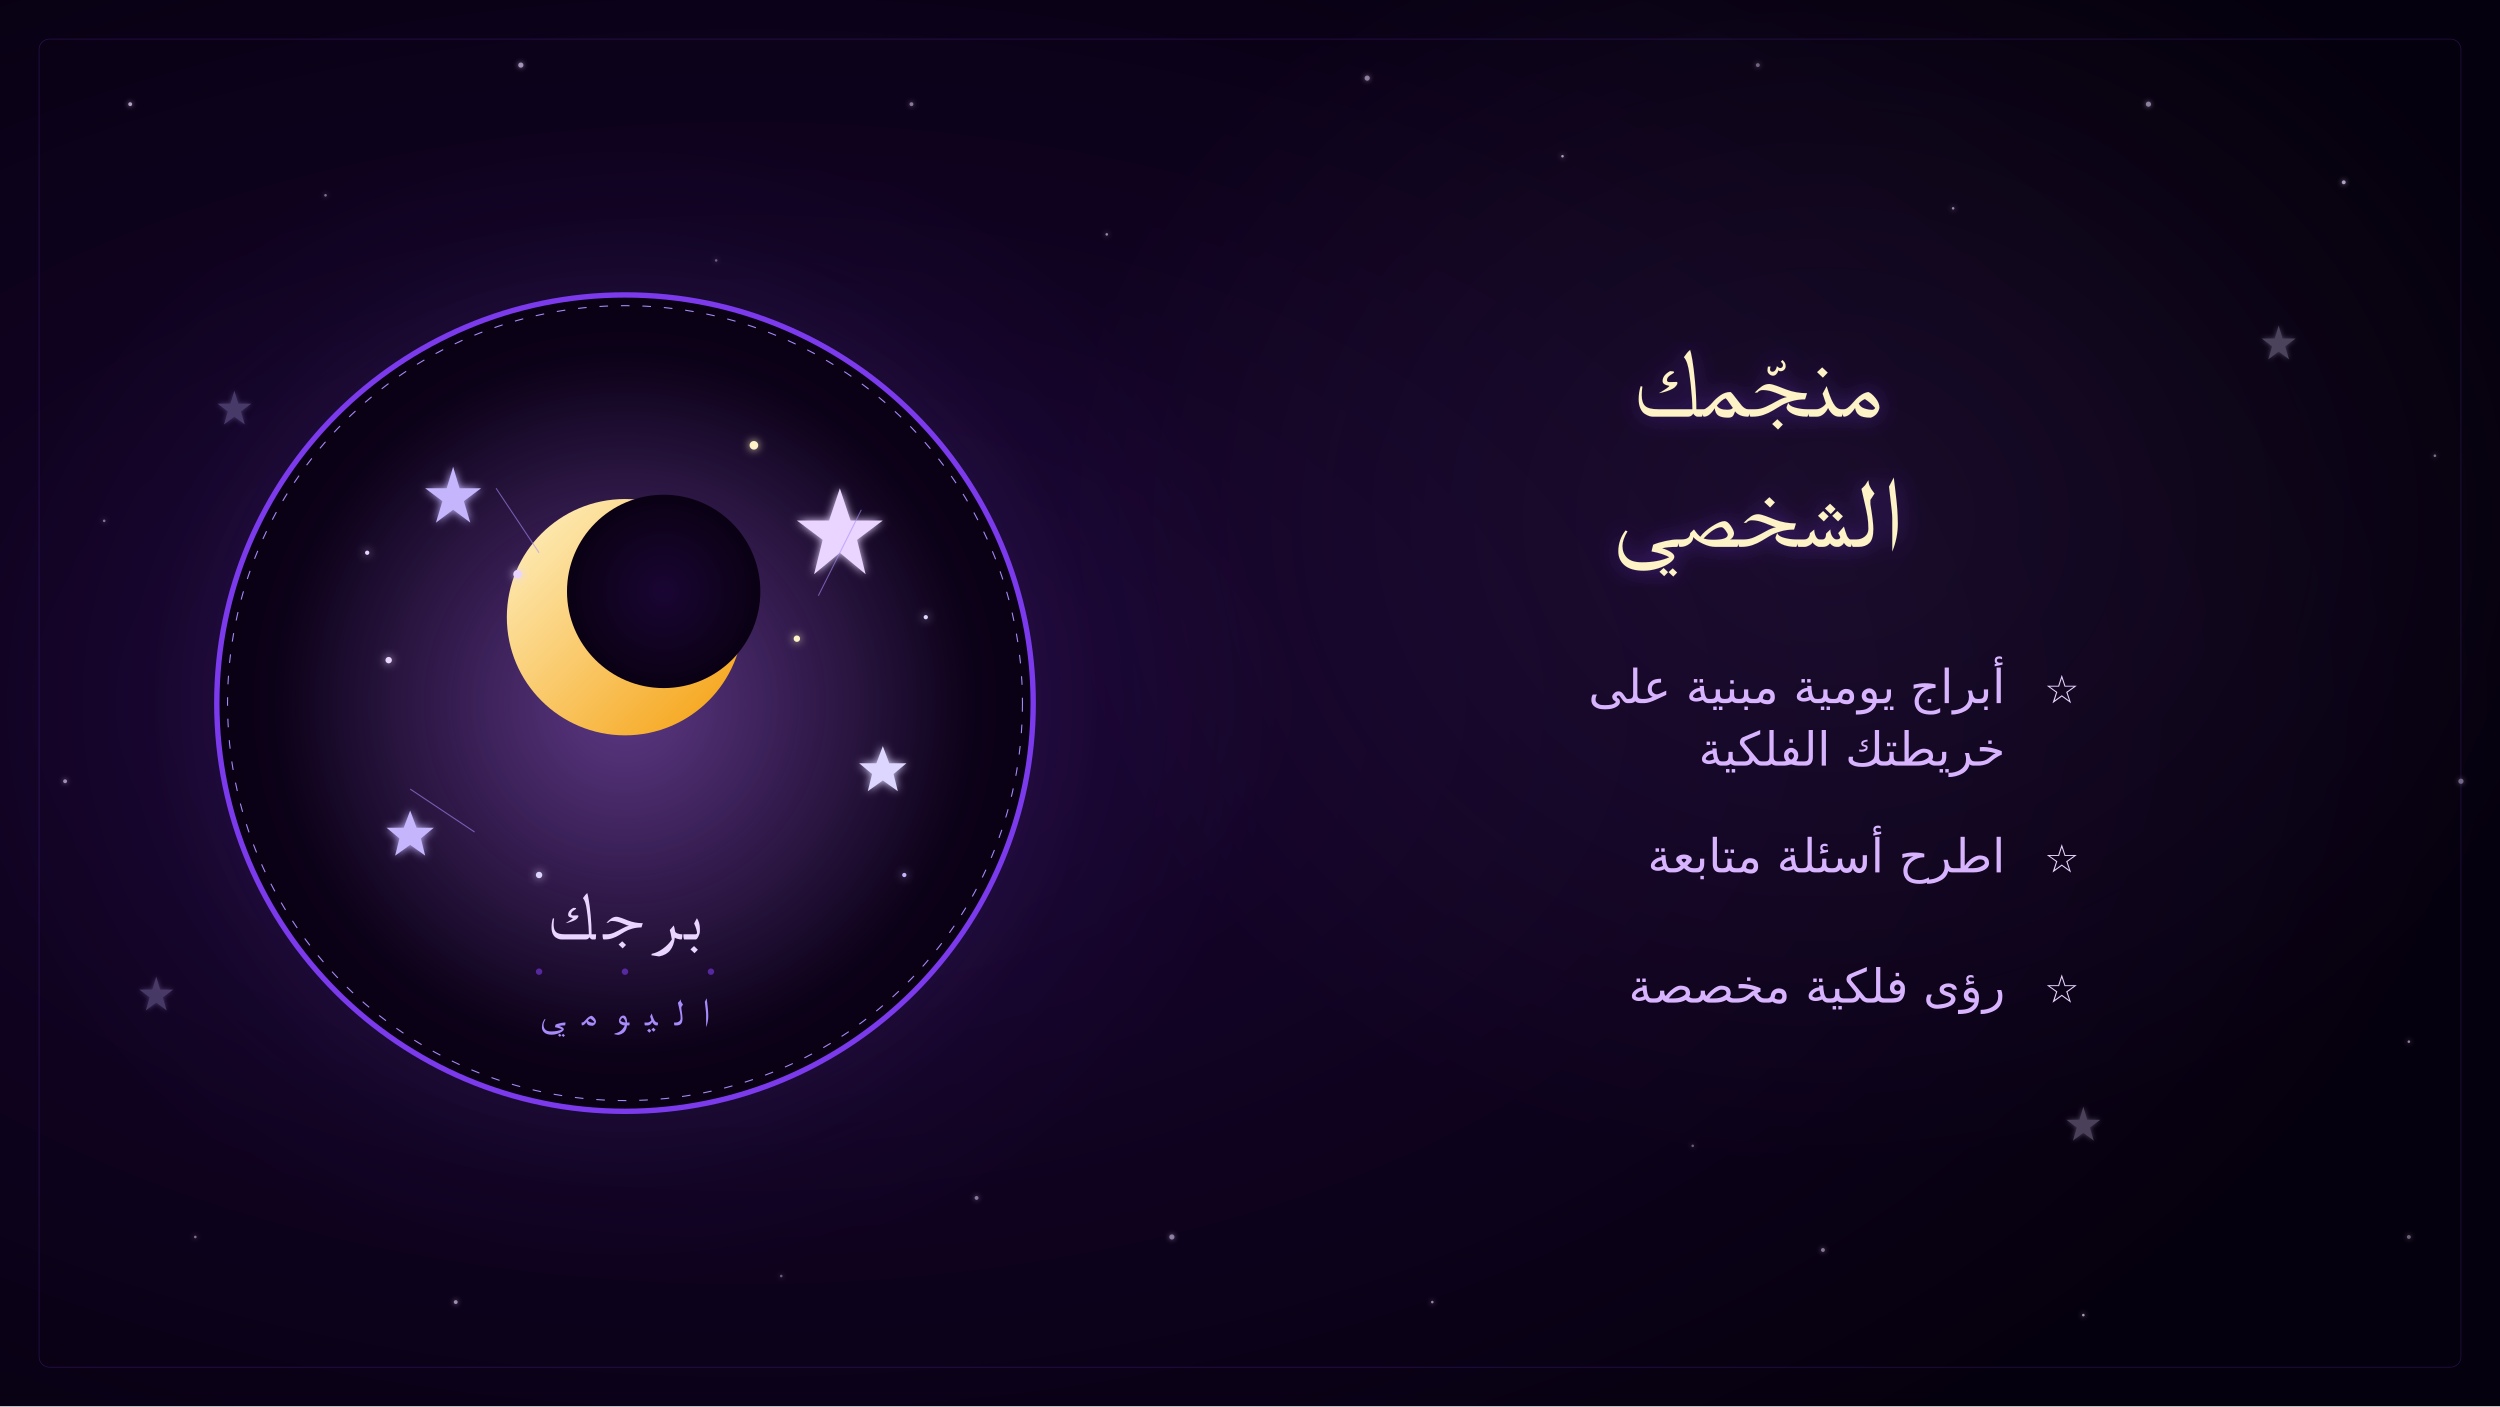
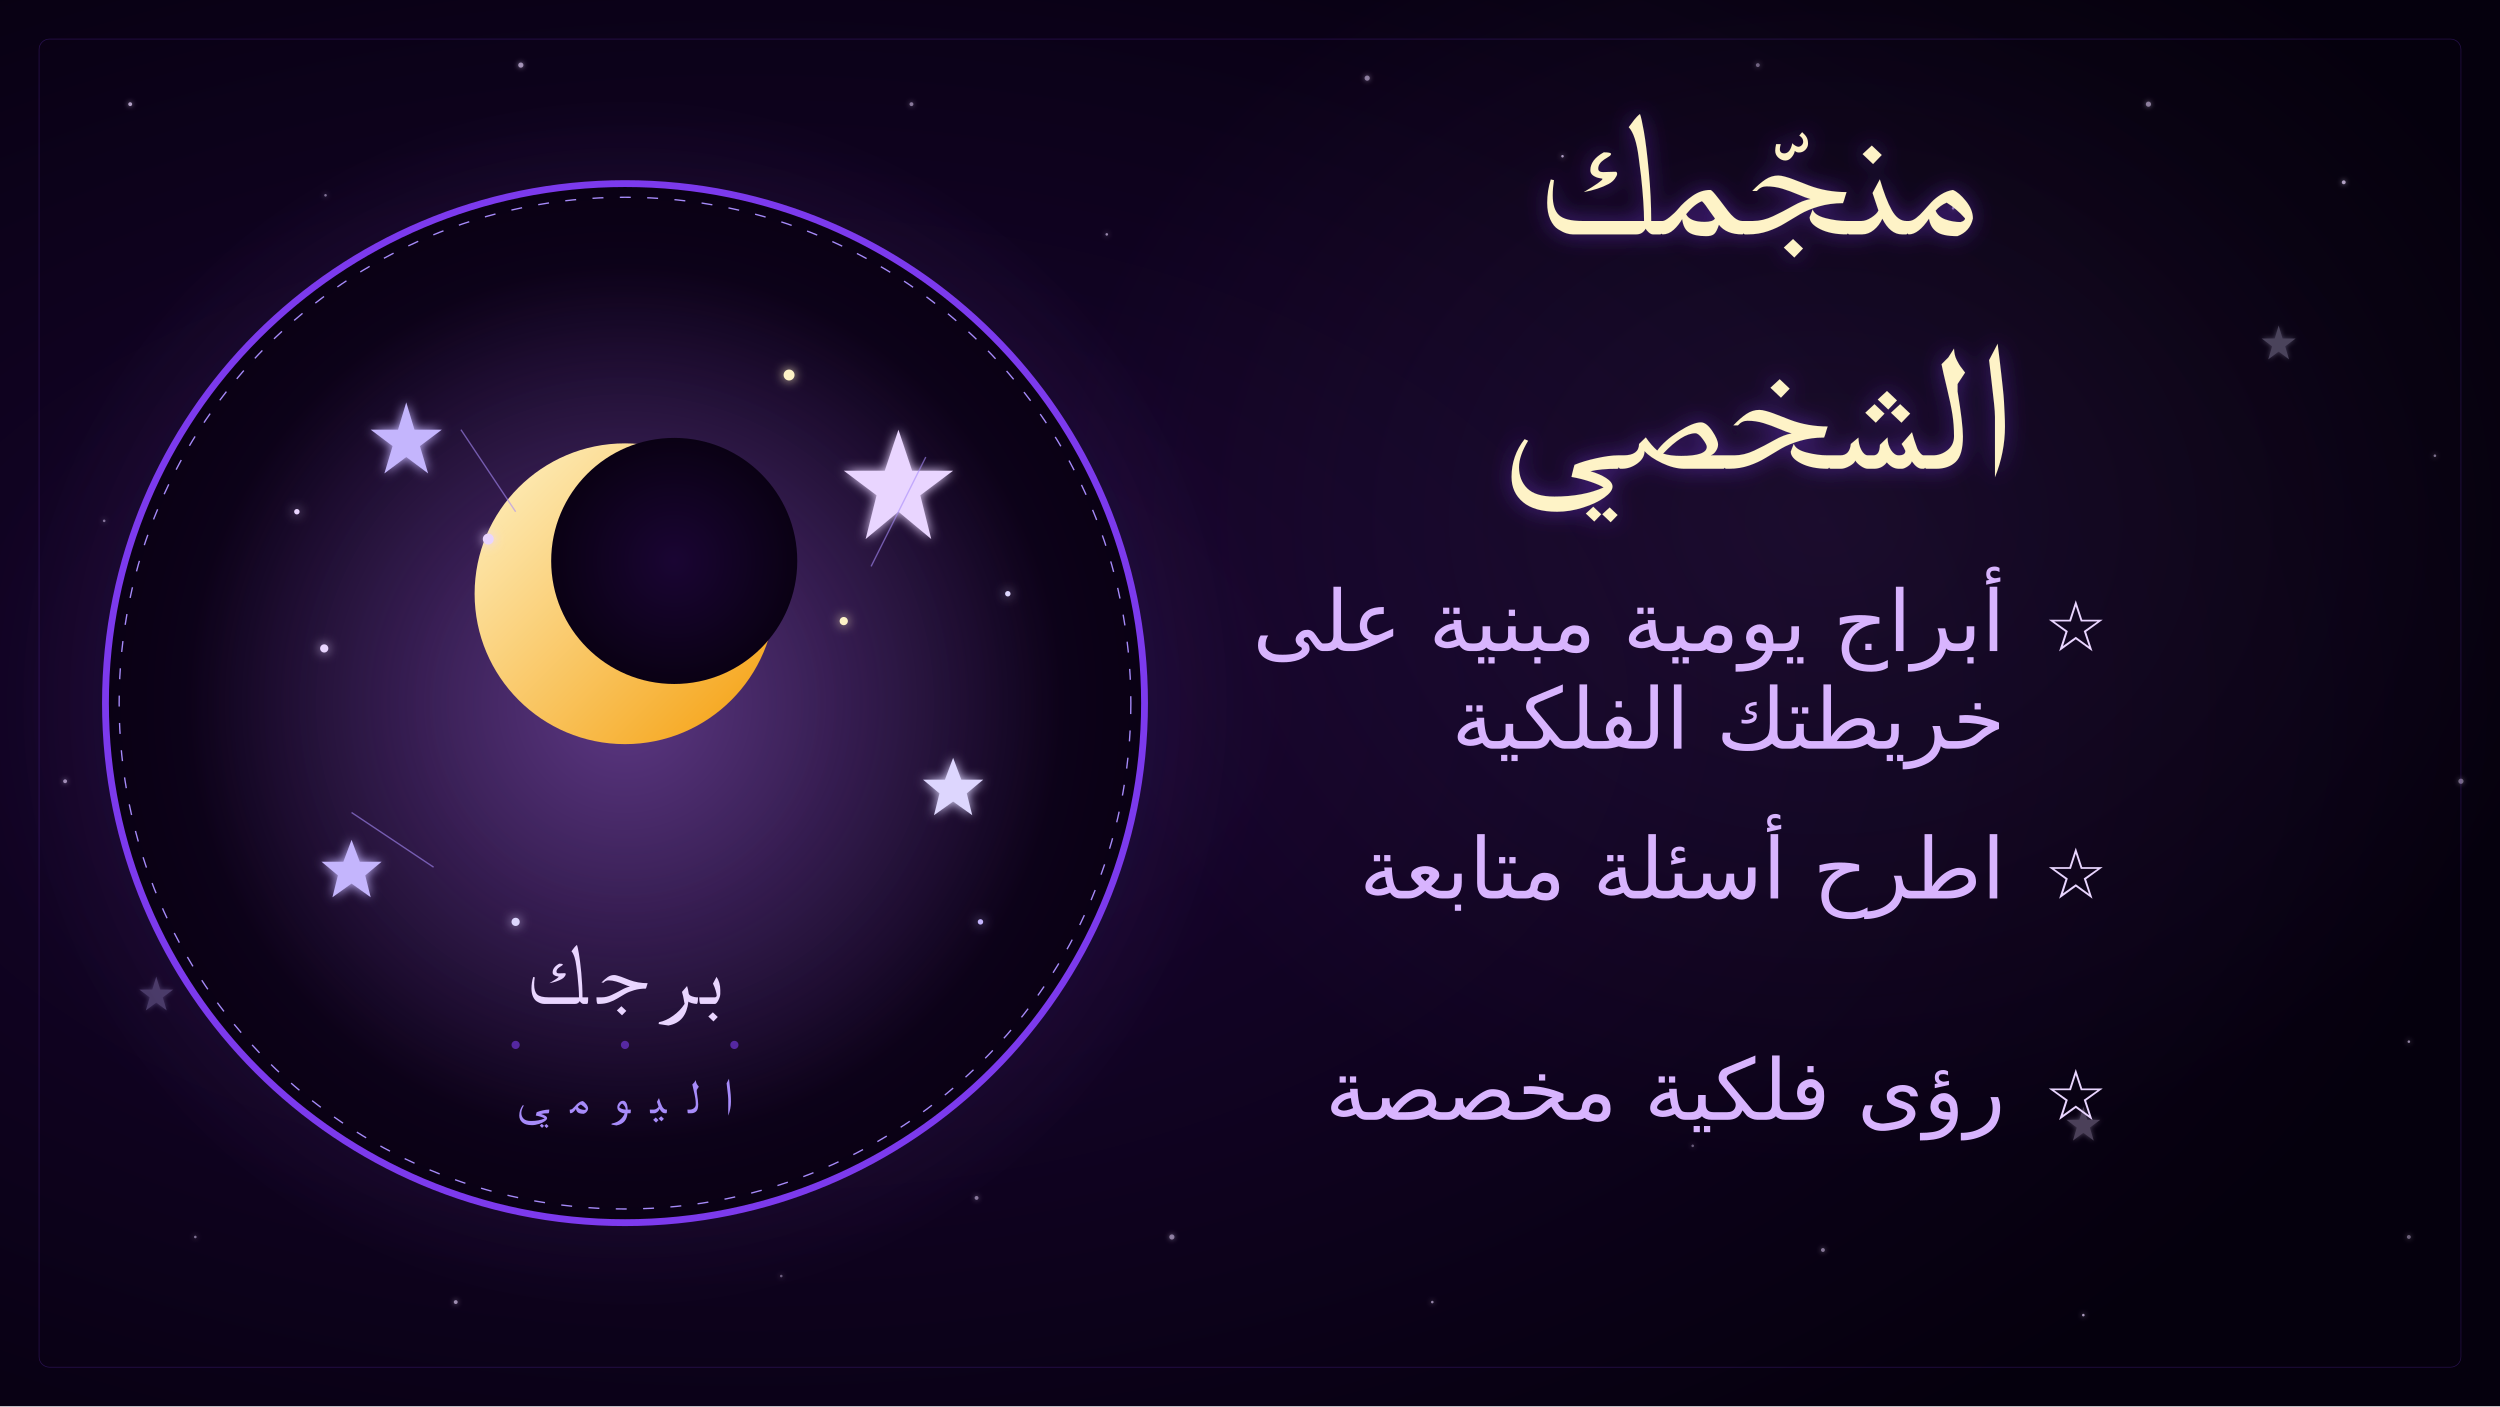
<svg xmlns="http://www.w3.org/2000/svg" viewBox="0 0 1920 1080" width="1920" height="1080">
  <defs>
    <radialGradient id="bgMain" cx="30%" cy="50%" r="70%">
      <stop offset="0%" stop-color="#1a0533" />
      <stop offset="100%" stop-color="#05000d" />
    </radialGradient>
    <radialGradient id="glowLeft" cx="50%" cy="50%" r="50%">
      <stop offset="0%" stop-color="#7c3aed" stop-opacity="0.15" />
      <stop offset="100%" stop-color="#7c3aed" stop-opacity="0" />
    </radialGradient>
    <radialGradient id="glowRight" cx="50%" cy="50%" r="50%">
      <stop offset="0%" stop-color="#c084fc" stop-opacity="0.08" />
      <stop offset="100%" stop-color="#c084fc" stop-opacity="0" />
    </radialGradient>
    <radialGradient id="logoGlow" cx="50%" cy="50%" r="50%">
      <stop offset="0%" stop-color="#c084fc" stop-opacity="0.4" />
      <stop offset="100%" stop-color="#c084fc" stop-opacity="0" />
    </radialGradient>
    <linearGradient id="moonGrad" x1="0%" y1="0%" x2="100%" y2="100%">
      <stop offset="0%" stop-color="#fef3c7" />
      <stop offset="100%" stop-color="#f59e0b" />
    </linearGradient>
    <radialGradient id="logoBg" cx="50%" cy="50%" r="50%">
      <stop offset="0%" stop-color="#1a0533" />
      <stop offset="100%" stop-color="#0a0114" />
    </radialGradient>
    <filter id="starGlow">
      <feGaussianBlur stdDeviation="2" result="blur" />
      <feMerge>
        <feMergeNode in="blur" />
        <feMergeNode in="SourceGraphic" />
      </feMerge>
    </filter>
    <filter id="bigGlow">
      <feGaussianBlur stdDeviation="4" result="blur" />
      <feMerge>
        <feMergeNode in="blur" />
        <feMergeNode in="SourceGraphic" />
      </feMerge>
    </filter>
    <filter id="textShadow">
      <feDropShadow dx="0" dy="0" stdDeviation="8" flood-color="#7c3aed" flood-opacity="0.5" />
    </filter>
    <linearGradient id="dividerGrad" x1="0%" y1="0%" x2="100%" y2="0%">
      <stop offset="0%" stop-color="#7c3aed" stop-opacity="0" />
      <stop offset="50%" stop-color="#a78bfa" stop-opacity="0.6" />
      <stop offset="100%" stop-color="#7c3aed" stop-opacity="0" />
    </linearGradient>
    <linearGradient id="accentLine" x1="0%" y1="0%" x2="100%" y2="0%">
      <stop offset="0%" stop-color="#f59e0b" />
      <stop offset="100%" stop-color="#7c3aed" />
    </linearGradient>
  </defs>
  <rect width="1920" height="1080" fill="url(#bgMain)" />
  <ellipse cx="480" cy="540" rx="500" ry="450" fill="url(#glowLeft)" />
  <ellipse cx="1400" cy="400" rx="600" ry="500" fill="url(#glowRight)" />
  <g filter="url(#starGlow)" fill="#e9d5ff">
    <circle cx="100" cy="80" r="1.5" opacity="0.7" />
    <circle cx="250" cy="150" r="1" opacity="0.5" />
    <circle cx="400" cy="50" r="2" opacity="0.6" />
    <circle cx="550" cy="200" r="1" opacity="0.4" />
    <circle cx="700" cy="80" r="1.5" opacity="0.5" />
    <circle cx="850" cy="180" r="1" opacity="0.6" />
    <circle cx="1050" cy="60" r="2" opacity="0.5" />
    <circle cx="1200" cy="120" r="1" opacity="0.7" />
    <circle cx="1350" cy="50" r="1.5" opacity="0.4" />
    <circle cx="1500" cy="160" r="1" opacity="0.6" />
    <circle cx="1650" cy="80" r="2" opacity="0.5" />
    <circle cx="1800" cy="140" r="1.5" opacity="0.7" />
    <circle cx="150" cy="950" r="1" opacity="0.5" />
    <circle cx="350" cy="1000" r="1.5" opacity="0.6" />
    <circle cx="600" cy="980" r="1" opacity="0.4" />
    <circle cx="900" cy="950" r="2" opacity="0.5" />
    <circle cx="1100" cy="1000" r="1" opacity="0.6" />
    <circle cx="1400" cy="960" r="1.5" opacity="0.5" />
    <circle cx="1600" cy="1010" r="1" opacity="0.7" />
    <circle cx="1850" cy="950" r="1.5" opacity="0.4" />
    <circle cx="80" cy="400" r="1" opacity="0.5" />
    <circle cx="50" cy="600" r="1.5" opacity="0.6" />
    <circle cx="1870" cy="350" r="1" opacity="0.5" />
    <circle cx="1890" cy="600" r="2" opacity="0.4" />
    <circle cx="1850" cy="800" r="1" opacity="0.6" />
    <circle cx="750" cy="920" r="1.5" opacity="0.5" />
    <circle cx="1300" cy="880" r="1" opacity="0.4" />
  </g>
  <g filter="url(#starGlow)" opacity="0.3">
    <polygon points="180,300 183,310 193,310 185,316 188,326 180,320 172,326 175,316 167,310 177,310" fill="#c4b5fd" />
    <polygon points="1750,250 1753,260 1763,260 1755,266 1758,276 1750,270 1742,276 1745,266 1737,260 1747,260" fill="#ddd6fe" />
    <polygon points="1600,850 1603,860 1613,860 1605,866 1608,876 1600,870 1592,876 1595,866 1587,860 1597,860" fill="#e9d5ff" />
    <polygon points="120,750 123,760 133,760 125,766 128,776 120,770 112,776 115,766 107,760 117,760" fill="#c4b5fd" />
  </g>
-   <g transform="translate(480, 540) scale(1.65)">
+   <g transform="translate(480, 540) scale(2.1)">
    <circle cx="0" cy="0" r="220" fill="url(#logoGlow)" opacity="0.5" />
    <circle cx="0" cy="0" r="190" fill="url(#logoBg)" stroke="#7c3aed" stroke-width="2.5" />
    <circle cx="0" cy="0" r="185" fill="none" stroke="#a78bfa" stroke-width="0.5" stroke-dasharray="4 6" />
    <circle cx="0" cy="0" r="160" fill="url(#logoGlow)" />
    <g transform="translate(0, -40)">
      <circle cx="0" cy="0" r="55" fill="url(#moonGrad)" />
      <circle cx="18" cy="-12" r="45" fill="url(#logoBg)" />
    </g>
    <g filter="url(#starGlow)" fill="#fef3c7">
      <polygon points="100,-100 105,-85 120,-85 108,-76 112,-60 100,-70 88,-60 92,-76 80,-85 95,-85" fill="#e9d5ff" />
      <polygon points="-80,-110 -77,-100 -67,-100 -75,-94 -72,-84 -80,-90 -88,-84 -85,-94 -93,-100 -83,-100" fill="#c4b5fd" />
      <polygon points="120,20 123,28 131,28 125,33 127,41 120,36 113,41 115,33 109,28 117,28" fill="#ddd6fe" />
      <polygon points="-100,50 -97,58 -89,58 -95,63 -93,71 -100,66 -107,71 -105,63 -111,58 -103,58" fill="#c4b5fd" />
      <circle cx="-50" cy="-60" r="2" fill="#e9d5ff" />
      <circle cx="80" cy="-30" r="1.5" fill="#fef3c7" />
      <circle cx="140" cy="-40" r="1" fill="#ddd6fe" />
      <circle cx="-110" cy="-20" r="1.5" fill="#e9d5ff" />
      <circle cx="60" cy="-120" r="2" fill="#fef3c7" />
      <circle cx="-40" cy="80" r="1.5" fill="#ddd6fe" />
      <circle cx="130" cy="80" r="1" fill="#c4b5fd" />
      <circle cx="-120" cy="-70" r="1" fill="#e9d5ff" />
    </g>
    <g stroke="#a78bfa" stroke-width="0.5" opacity="0.6">
      <line x1="-60" y1="-100" x2="-40" y2="-70" />
      <line x1="110" y1="-90" x2="90" y2="-50" />
      <line x1="-100" y1="40" x2="-70" y2="60" />
    </g>
    <text x="0" y="110" text-anchor="middle" font-family="Georgia, serif" font-size="32" fill="#e9d5ff" letter-spacing="4" direction="rtl">برجك</text>
    <text x="0" y="150" text-anchor="middle" font-family="Georgia, serif" font-size="18" fill="#a78bfa" letter-spacing="8" direction="rtl">اليومي</text>
    <g fill="#7c3aed" opacity="0.6">
      <circle cx="-40" cy="125" r="1.5" />
      <circle cx="0" cy="125" r="1.5" />
      <circle cx="40" cy="125" r="1.5" />
    </g>
  </g>
-   <text x="1350" y="320" text-anchor="middle" font-family="Georgia, 'Times New Roman', serif" font-size="76" fill="#fef3c7" filter="url(#textShadow)" letter-spacing="2" direction="rtl">منجّمك</text>
-   <text x="1350" y="420" text-anchor="middle" font-family="Georgia, 'Times New Roman', serif" font-size="76" fill="#fef3c7" filter="url(#textShadow)" letter-spacing="2" direction="rtl">الشخصي</text>
-   <line x1="1100" y1="460" x2="1600" y2="460" stroke="url(#accentLine)" stroke-width="2.5" />
-   <g font-family="'Segoe UI', Arial, Helvetica, sans-serif" font-size="36" fill="#d8b4fe">
-     <g transform="translate(0, 540)">
-       <text x="1570" y="0" fill="#e9d5ff" font-size="30">☆</text>
+   <text x="1350" y="180" text-anchor="middle" font-family="Georgia, 'Times New Roman', serif" font-size="137" fill="#fef3c7" filter="url(#textShadow)" letter-spacing="2" direction="rtl">منجّمك</text>
+   <text x="1350" y="360" text-anchor="middle" font-family="Georgia, 'Times New Roman', serif" font-size="137" fill="#fef3c7" filter="url(#textShadow)" letter-spacing="2" direction="rtl">الشخصي</text>
+   <line x1="1100" y1="420" x2="1600" y2="420" stroke="url(#accentLine)" stroke-width="2.5" />
+   <g font-family="'Segoe UI', Arial, Helvetica, sans-serif" font-size="65" fill="#d8b4fe">
+     <g transform="translate(0, 500)">
+       <text x="1570" y="0" fill="#e9d5ff" font-size="54">☆</text>
      <text x="1540" y="0" direction="rtl">أبراج يومية مبنية على</text>
-       <text x="1540" y="48" direction="rtl">خريطتك الفلكية</text>
+       <text x="1540" y="75" direction="rtl">خريطتك الفلكية</text>
    </g>
-     <g transform="translate(0, 670)">
-       <text x="1570" y="0" fill="#e9d5ff" font-size="30">☆</text>
+     <g transform="translate(0, 690)">
+       <text x="1570" y="0" fill="#e9d5ff" font-size="54">☆</text>
      <text x="1540" y="0" direction="rtl">اطرح أسئلة متابعة</text>
    </g>
-     <g transform="translate(0, 770)">
-       <text x="1570" y="0" fill="#e9d5ff" font-size="30">☆</text>
+     <g transform="translate(0, 860)">
+       <text x="1570" y="0" fill="#e9d5ff" font-size="54">☆</text>
      <text x="1540" y="0" direction="rtl">رؤى فلكية مخصصة</text>
    </g>
  </g>
  <rect x="30" y="30" width="1860" height="1020" rx="8" fill="none" stroke="#7c3aed" stroke-width="0.5" opacity="0.3" />
</svg>
